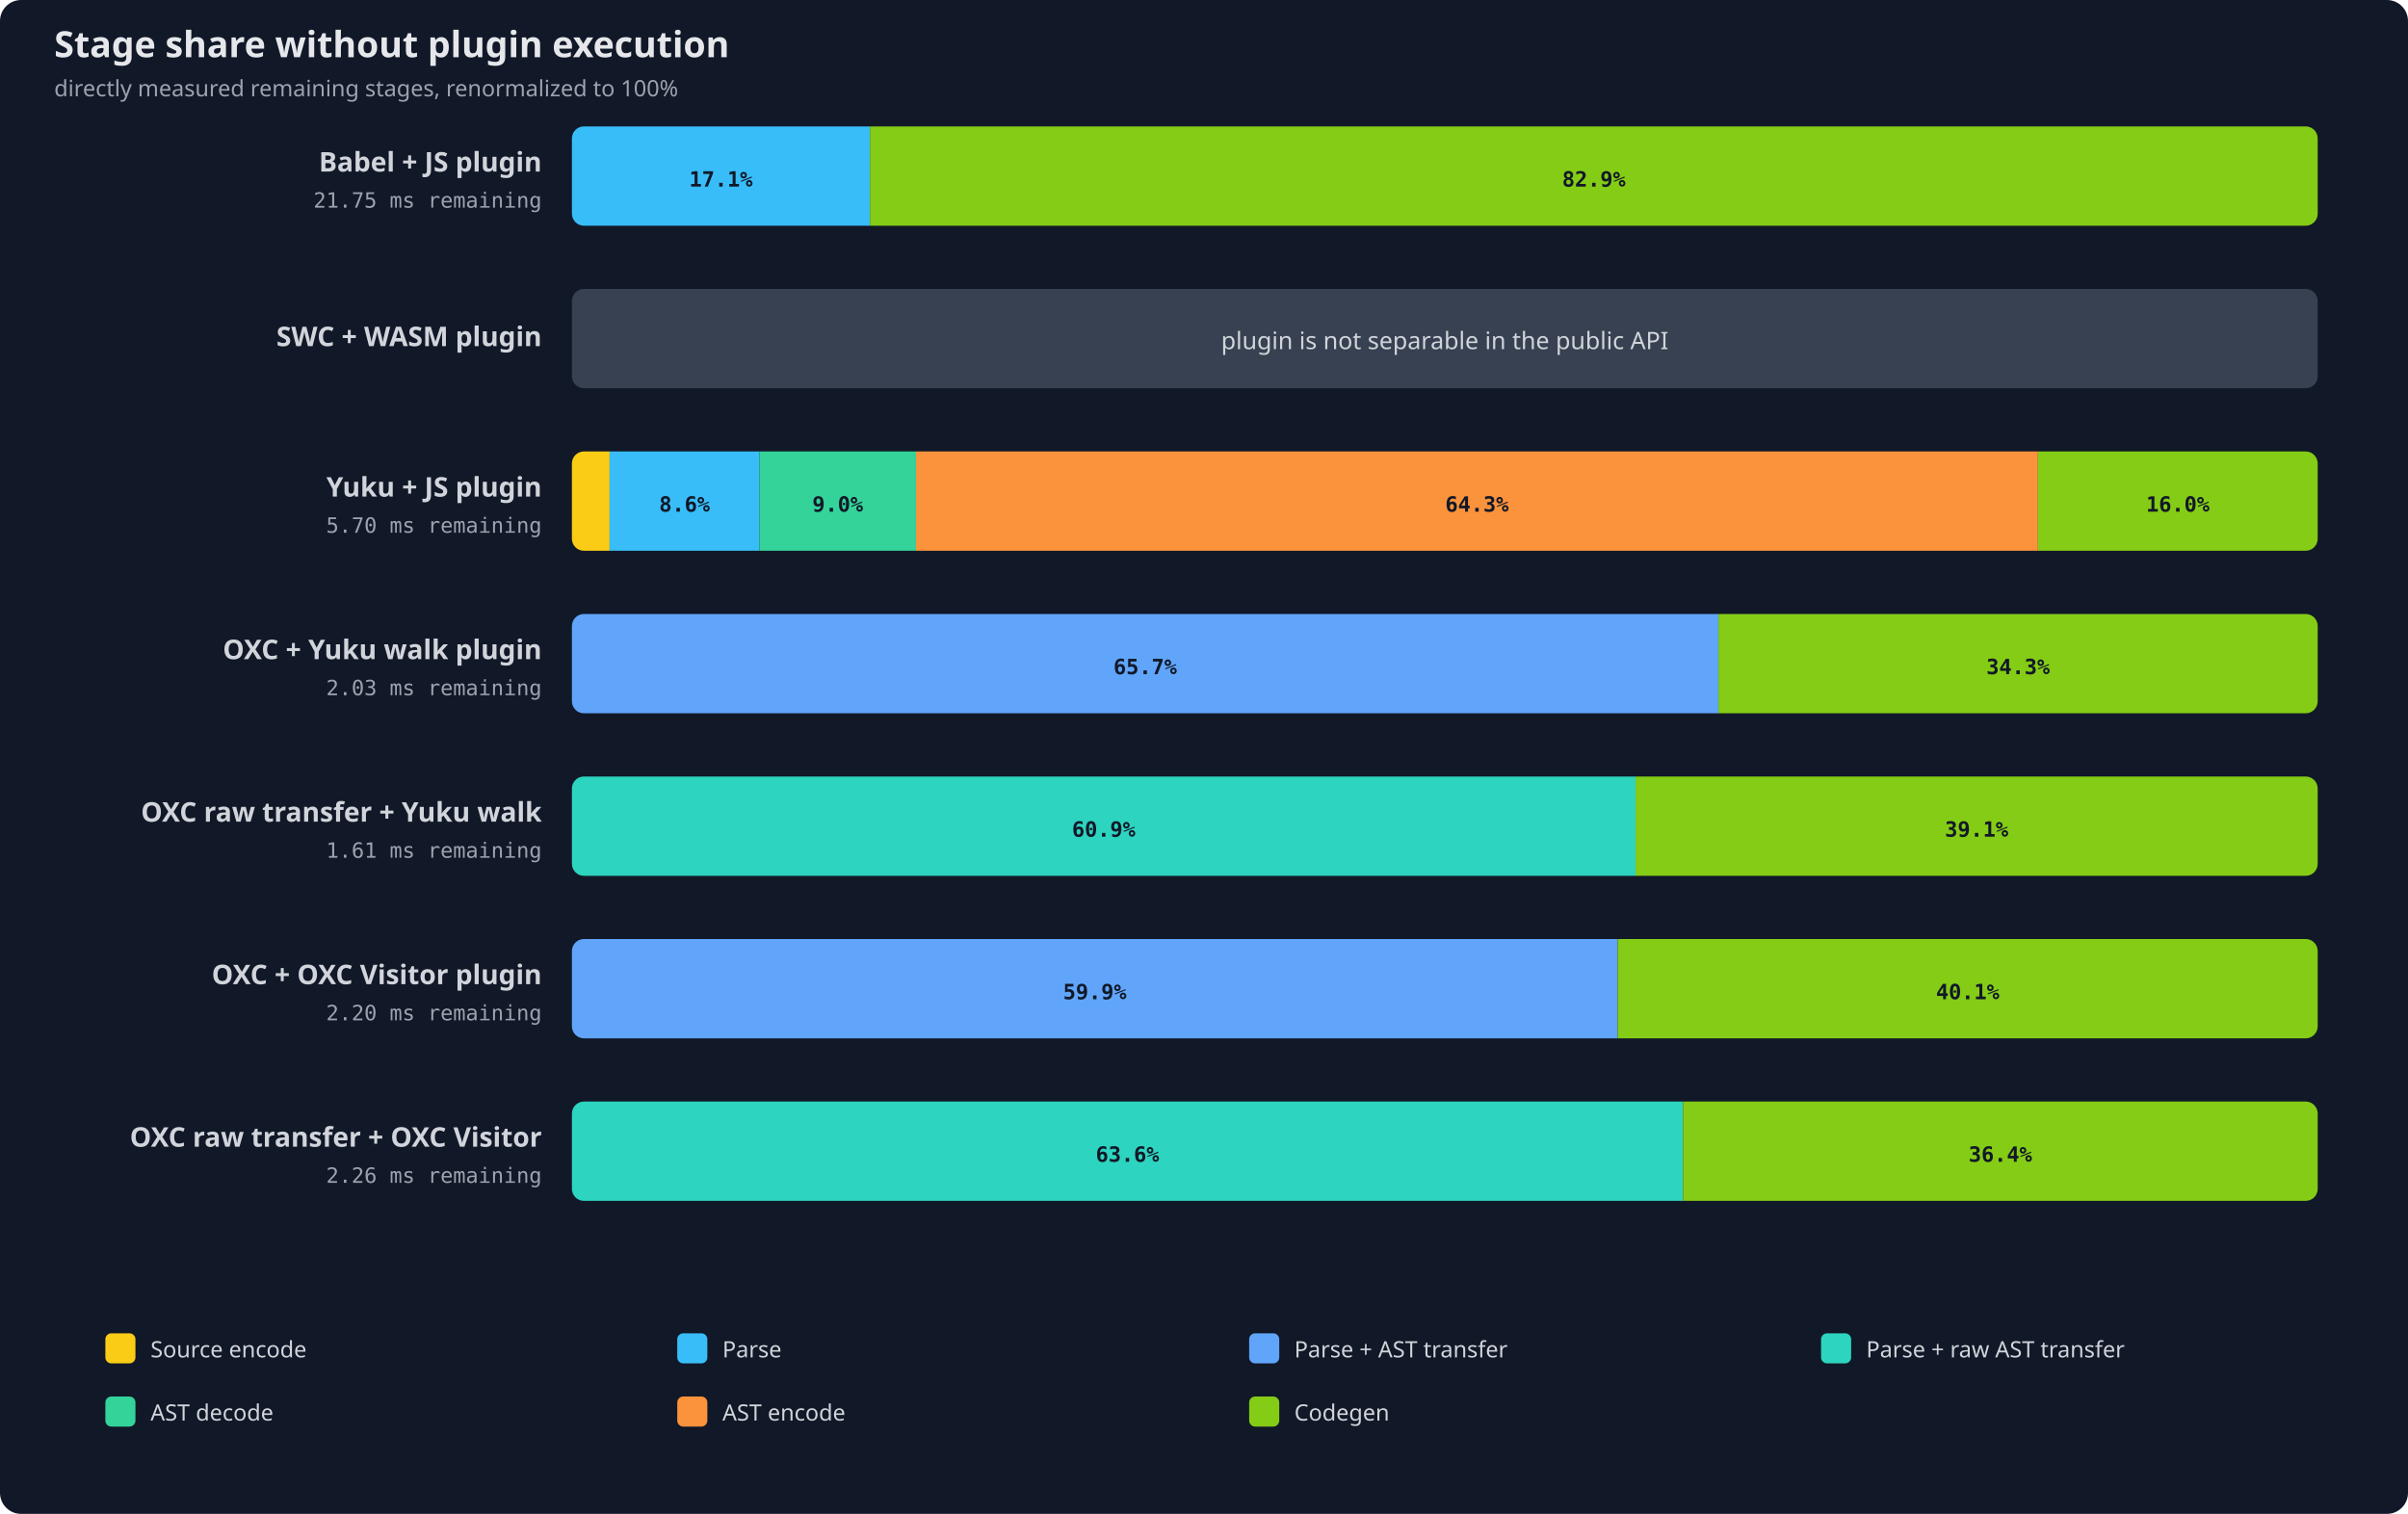
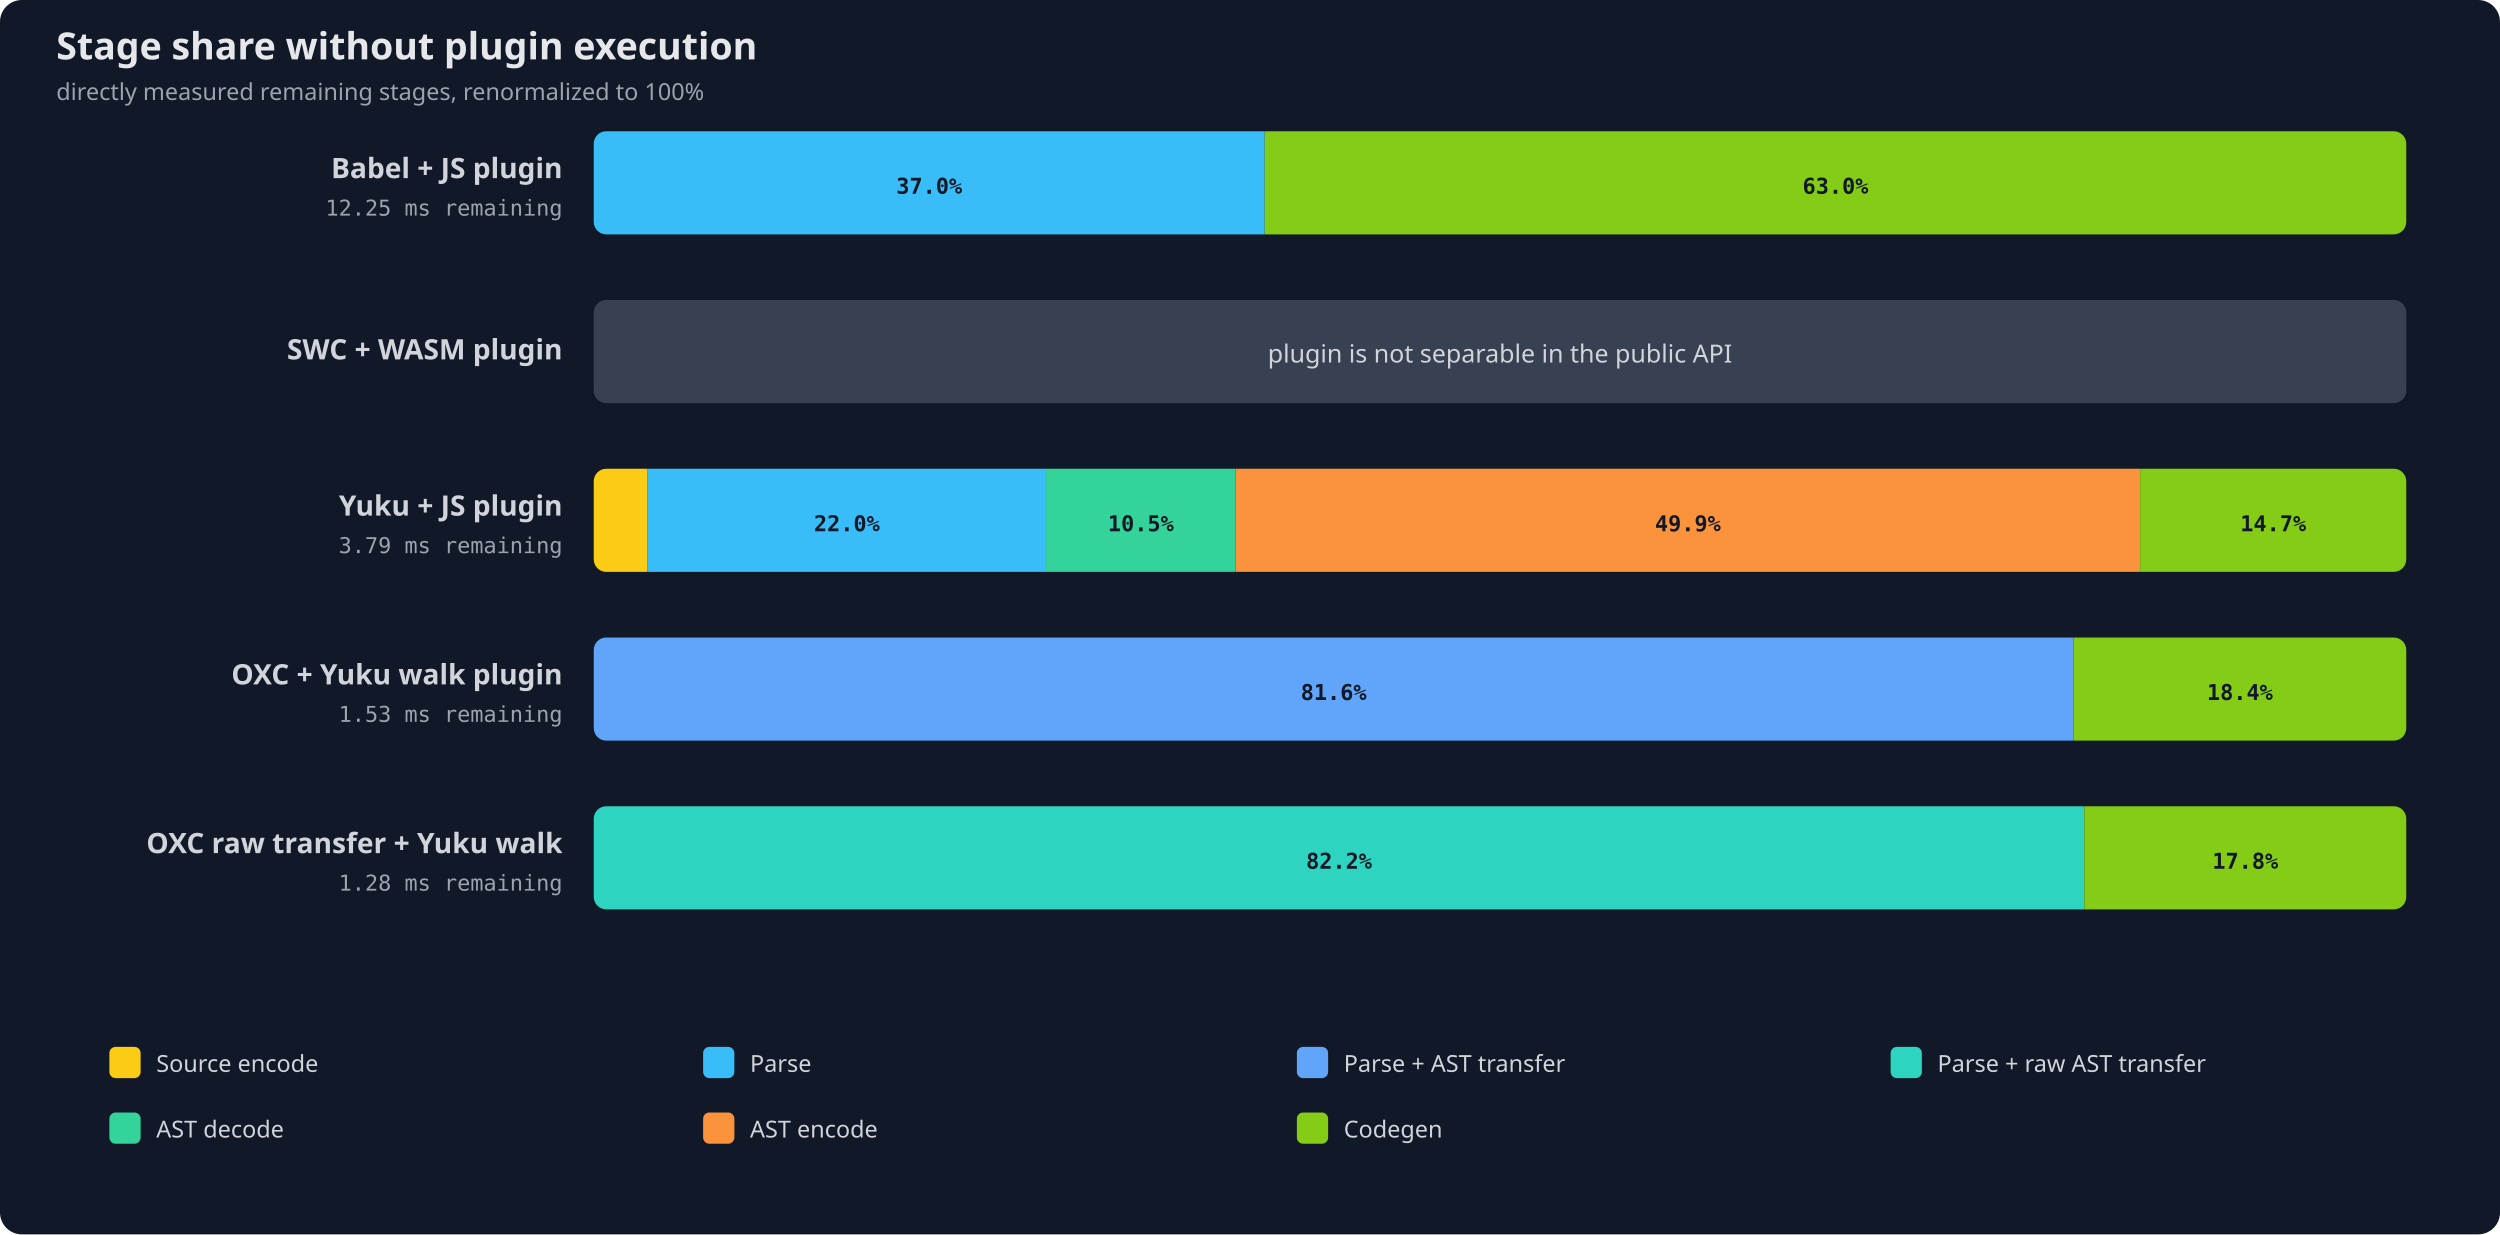
- <svg xmlns="http://www.w3.org/2000/svg" width="1600" height="1006" viewBox="0 0 1600 1006" role="img" aria-label="Non-plugin transform stage shares, remaining stages normalized to 100 percent">
+ <svg xmlns="http://www.w3.org/2000/svg" width="1600" height="790" viewBox="0 0 1600 790" role="img" aria-label="Non-plugin transform stage shares, remaining stages normalized to 100 percent">
  <style>
      .title { fill: #e5e7eb; font: 700 24px system-ui, sans-serif; }
      .subtitle { fill: #9ca3af; font: 15px system-ui, sans-serif; }
      .label { fill: #d1d5db; font: 600 18px system-ui, sans-serif; }
      .total { fill: #9ca3af; font: 14px ui-monospace, monospace; }
      .segment { fill: #111827; font: 700 14px ui-monospace, monospace; }
      .unavailable { fill: #d1d5db; font: 16px system-ui, sans-serif; }
      .legend { fill: #d1d5db; font: 15px system-ui, sans-serif; }
    </style>
  <rect width="100%" height="100%" rx="14" fill="#111827" />
  <text x="36" y="38" class="title">Stage share without plugin execution</text>
  <text x="36" y="64" class="subtitle">
      directly measured remaining stages, renormalized to 100%
    </text>
  <text x="360" y="114" text-anchor="end" class="label">
        Babel + JS plugin
      </text>
  <text x="360" y="138" text-anchor="end" class="total">
-         21.75 ms remaining
+         12.25 ms remaining
      </text>
  <g clip-path="url(#without-plugin-0)">
-     <rect x="380.00" y="84" width="198.08" height="66" fill="#38bdf8" />
-     <text x="479.04" y="124" text-anchor="middle" class="segment">17.1%</text>
-     <rect x="578.08" y="84" width="961.92" height="66" fill="#84cc16" />
-     <text x="1059.04" y="124" text-anchor="middle" class="segment">82.9%</text>
+     <rect x="380.00" y="84" width="429.40" height="66" fill="#38bdf8" />
+     <text x="594.70" y="124" text-anchor="middle" class="segment">37.0%</text>
+     <rect x="809.40" y="84" width="730.60" height="66" fill="#84cc16" />
+     <text x="1174.70" y="124" text-anchor="middle" class="segment">63.0%</text>
  </g>
  <clipPath id="without-plugin-0">
    <rect x="380" y="84" width="1160" height="66" rx="8" />
  </clipPath>
  <text x="360" y="230" text-anchor="end" class="label">
        SWC + WASM plugin
      </text>
  <rect x="380" y="192" width="1160" height="66" rx="8" fill="#374151" />
  <text x="960" y="232" text-anchor="middle" class="unavailable">plugin is not separable in the public API</text>
  <text x="360" y="330" text-anchor="end" class="label">
        Yuku + JS plugin
      </text>
  <text x="360" y="354" text-anchor="end" class="total">
-         5.70 ms remaining
+         3.79 ms remaining
      </text>
  <g clip-path="url(#without-plugin-2)">
-     <rect x="380.00" y="300" width="25.07" height="66" fill="#facc15" />
-     <rect x="405.07" y="300" width="99.51" height="66" fill="#38bdf8" />
-     <text x="454.83" y="340" text-anchor="middle" class="segment">8.6%</text>
-     <rect x="504.59" y="300" width="104.03" height="66" fill="#34d399" />
-     <text x="556.60" y="340" text-anchor="middle" class="segment">9.0%</text>
-     <rect x="608.62" y="300" width="745.52" height="66" fill="#fb923c" />
-     <text x="981.38" y="340" text-anchor="middle" class="segment">64.3%</text>
-     <rect x="1354.14" y="300" width="185.86" height="66" fill="#84cc16" />
-     <text x="1447.07" y="340" text-anchor="middle" class="segment">16.0%</text>
+     <rect x="380.00" y="300" width="34.47" height="66" fill="#facc15" />
+     <rect x="414.47" y="300" width="255.01" height="66" fill="#38bdf8" />
+     <text x="541.97" y="340" text-anchor="middle" class="segment">22.0%</text>
+     <rect x="669.48" y="300" width="121.30" height="66" fill="#34d399" />
+     <text x="730.13" y="340" text-anchor="middle" class="segment">10.5%</text>
+     <rect x="790.78" y="300" width="578.91" height="66" fill="#fb923c" />
+     <text x="1080.23" y="340" text-anchor="middle" class="segment">49.9%</text>
+     <rect x="1369.68" y="300" width="170.32" height="66" fill="#84cc16" />
+     <text x="1454.84" y="340" text-anchor="middle" class="segment">14.7%</text>
  </g>
  <clipPath id="without-plugin-2">
    <rect x="380" y="300" width="1160" height="66" rx="8" />
  </clipPath>
  <text x="360" y="438" text-anchor="end" class="label">
        OXC + Yuku walk plugin
      </text>
  <text x="360" y="462" text-anchor="end" class="total">
-         2.03 ms remaining
+         1.53 ms remaining
      </text>
  <g clip-path="url(#without-plugin-3)">
-     <rect x="380.00" y="408" width="761.83" height="66" fill="#60a5fa" />
-     <text x="760.92" y="448" text-anchor="middle" class="segment">65.7%</text>
-     <rect x="1141.83" y="408" width="398.17" height="66" fill="#84cc16" />
-     <text x="1340.92" y="448" text-anchor="middle" class="segment">34.3%</text>
+     <rect x="380.00" y="408" width="947.06" height="66" fill="#60a5fa" />
+     <text x="853.53" y="448" text-anchor="middle" class="segment">81.6%</text>
+     <rect x="1327.06" y="408" width="212.94" height="66" fill="#84cc16" />
+     <text x="1433.53" y="448" text-anchor="middle" class="segment">18.4%</text>
  </g>
  <clipPath id="without-plugin-3">
    <rect x="380" y="408" width="1160" height="66" rx="8" />
  </clipPath>
  <text x="360" y="546" text-anchor="end" class="label">
        OXC raw transfer + Yuku walk
      </text>
  <text x="360" y="570" text-anchor="end" class="total">
-         1.61 ms remaining
+         1.28 ms remaining
      </text>
  <g clip-path="url(#without-plugin-4)">
-     <rect x="380.00" y="516" width="706.74" height="66" fill="#2dd4bf" />
-     <text x="733.37" y="556" text-anchor="middle" class="segment">60.9%</text>
-     <rect x="1086.74" y="516" width="453.26" height="66" fill="#84cc16" />
-     <text x="1313.37" y="556" text-anchor="middle" class="segment">39.1%</text>
+     <rect x="380.00" y="516" width="953.94" height="66" fill="#2dd4bf" />
+     <text x="856.97" y="556" text-anchor="middle" class="segment">82.2%</text>
+     <rect x="1333.94" y="516" width="206.06" height="66" fill="#84cc16" />
+     <text x="1436.97" y="556" text-anchor="middle" class="segment">17.8%</text>
  </g>
  <clipPath id="without-plugin-4">
    <rect x="380" y="516" width="1160" height="66" rx="8" />
  </clipPath>
-   <text x="360" y="654" text-anchor="end" class="label">
-         OXC + OXC Visitor plugin
-       </text>
-   <text x="360" y="678" text-anchor="end" class="total">
-         2.20 ms remaining
-       </text>
-   <g clip-path="url(#without-plugin-5)">
-     <rect x="380.00" y="624" width="694.88" height="66" fill="#60a5fa" />
-     <text x="727.44" y="664" text-anchor="middle" class="segment">59.9%</text>
-     <rect x="1074.88" y="624" width="465.12" height="66" fill="#84cc16" />
-     <text x="1307.44" y="664" text-anchor="middle" class="segment">40.1%</text>
-   </g>
-   <clipPath id="without-plugin-5">
-     <rect x="380" y="624" width="1160" height="66" rx="8" />
-   </clipPath>
-   <text x="360" y="762" text-anchor="end" class="label">
-         OXC raw transfer + OXC Visitor
-       </text>
-   <text x="360" y="786" text-anchor="end" class="total">
-         2.26 ms remaining
-       </text>
-   <g clip-path="url(#without-plugin-6)">
-     <rect x="380.00" y="732" width="738.28" height="66" fill="#2dd4bf" />
-     <text x="749.14" y="772" text-anchor="middle" class="segment">63.6%</text>
-     <rect x="1118.28" y="732" width="421.72" height="66" fill="#84cc16" />
-     <text x="1329.14" y="772" text-anchor="middle" class="segment">36.4%</text>
-   </g>
-   <clipPath id="without-plugin-6">
-     <rect x="380" y="732" width="1160" height="66" rx="8" />
-   </clipPath>
-   <rect x="70" y="886" width="20" height="20" rx="4" fill="#facc15" />
-   <text x="100" y="902" class="legend">Source encode</text>
-   <rect x="450" y="886" width="20" height="20" rx="4" fill="#38bdf8" />
-   <text x="480" y="902" class="legend">Parse</text>
-   <rect x="830" y="886" width="20" height="20" rx="4" fill="#60a5fa" />
-   <text x="860" y="902" class="legend">Parse + AST transfer</text>
-   <rect x="1210" y="886" width="20" height="20" rx="4" fill="#2dd4bf" />
-   <text x="1240" y="902" class="legend">Parse + raw AST transfer</text>
-   <rect x="70" y="928" width="20" height="20" rx="4" fill="#34d399" />
-   <text x="100" y="944" class="legend">AST decode</text>
-   <rect x="450" y="928" width="20" height="20" rx="4" fill="#fb923c" />
-   <text x="480" y="944" class="legend">AST encode</text>
-   <rect x="830" y="928" width="20" height="20" rx="4" fill="#84cc16" />
-   <text x="860" y="944" class="legend">Codegen</text>
+   <rect x="70" y="670" width="20" height="20" rx="4" fill="#facc15" />
+   <text x="100" y="686" class="legend">Source encode</text>
+   <rect x="450" y="670" width="20" height="20" rx="4" fill="#38bdf8" />
+   <text x="480" y="686" class="legend">Parse</text>
+   <rect x="830" y="670" width="20" height="20" rx="4" fill="#60a5fa" />
+   <text x="860" y="686" class="legend">Parse + AST transfer</text>
+   <rect x="1210" y="670" width="20" height="20" rx="4" fill="#2dd4bf" />
+   <text x="1240" y="686" class="legend">Parse + raw AST transfer</text>
+   <rect x="70" y="712" width="20" height="20" rx="4" fill="#34d399" />
+   <text x="100" y="728" class="legend">AST decode</text>
+   <rect x="450" y="712" width="20" height="20" rx="4" fill="#fb923c" />
+   <text x="480" y="728" class="legend">AST encode</text>
+   <rect x="830" y="712" width="20" height="20" rx="4" fill="#84cc16" />
+   <text x="860" y="728" class="legend">Codegen</text>
</svg>
